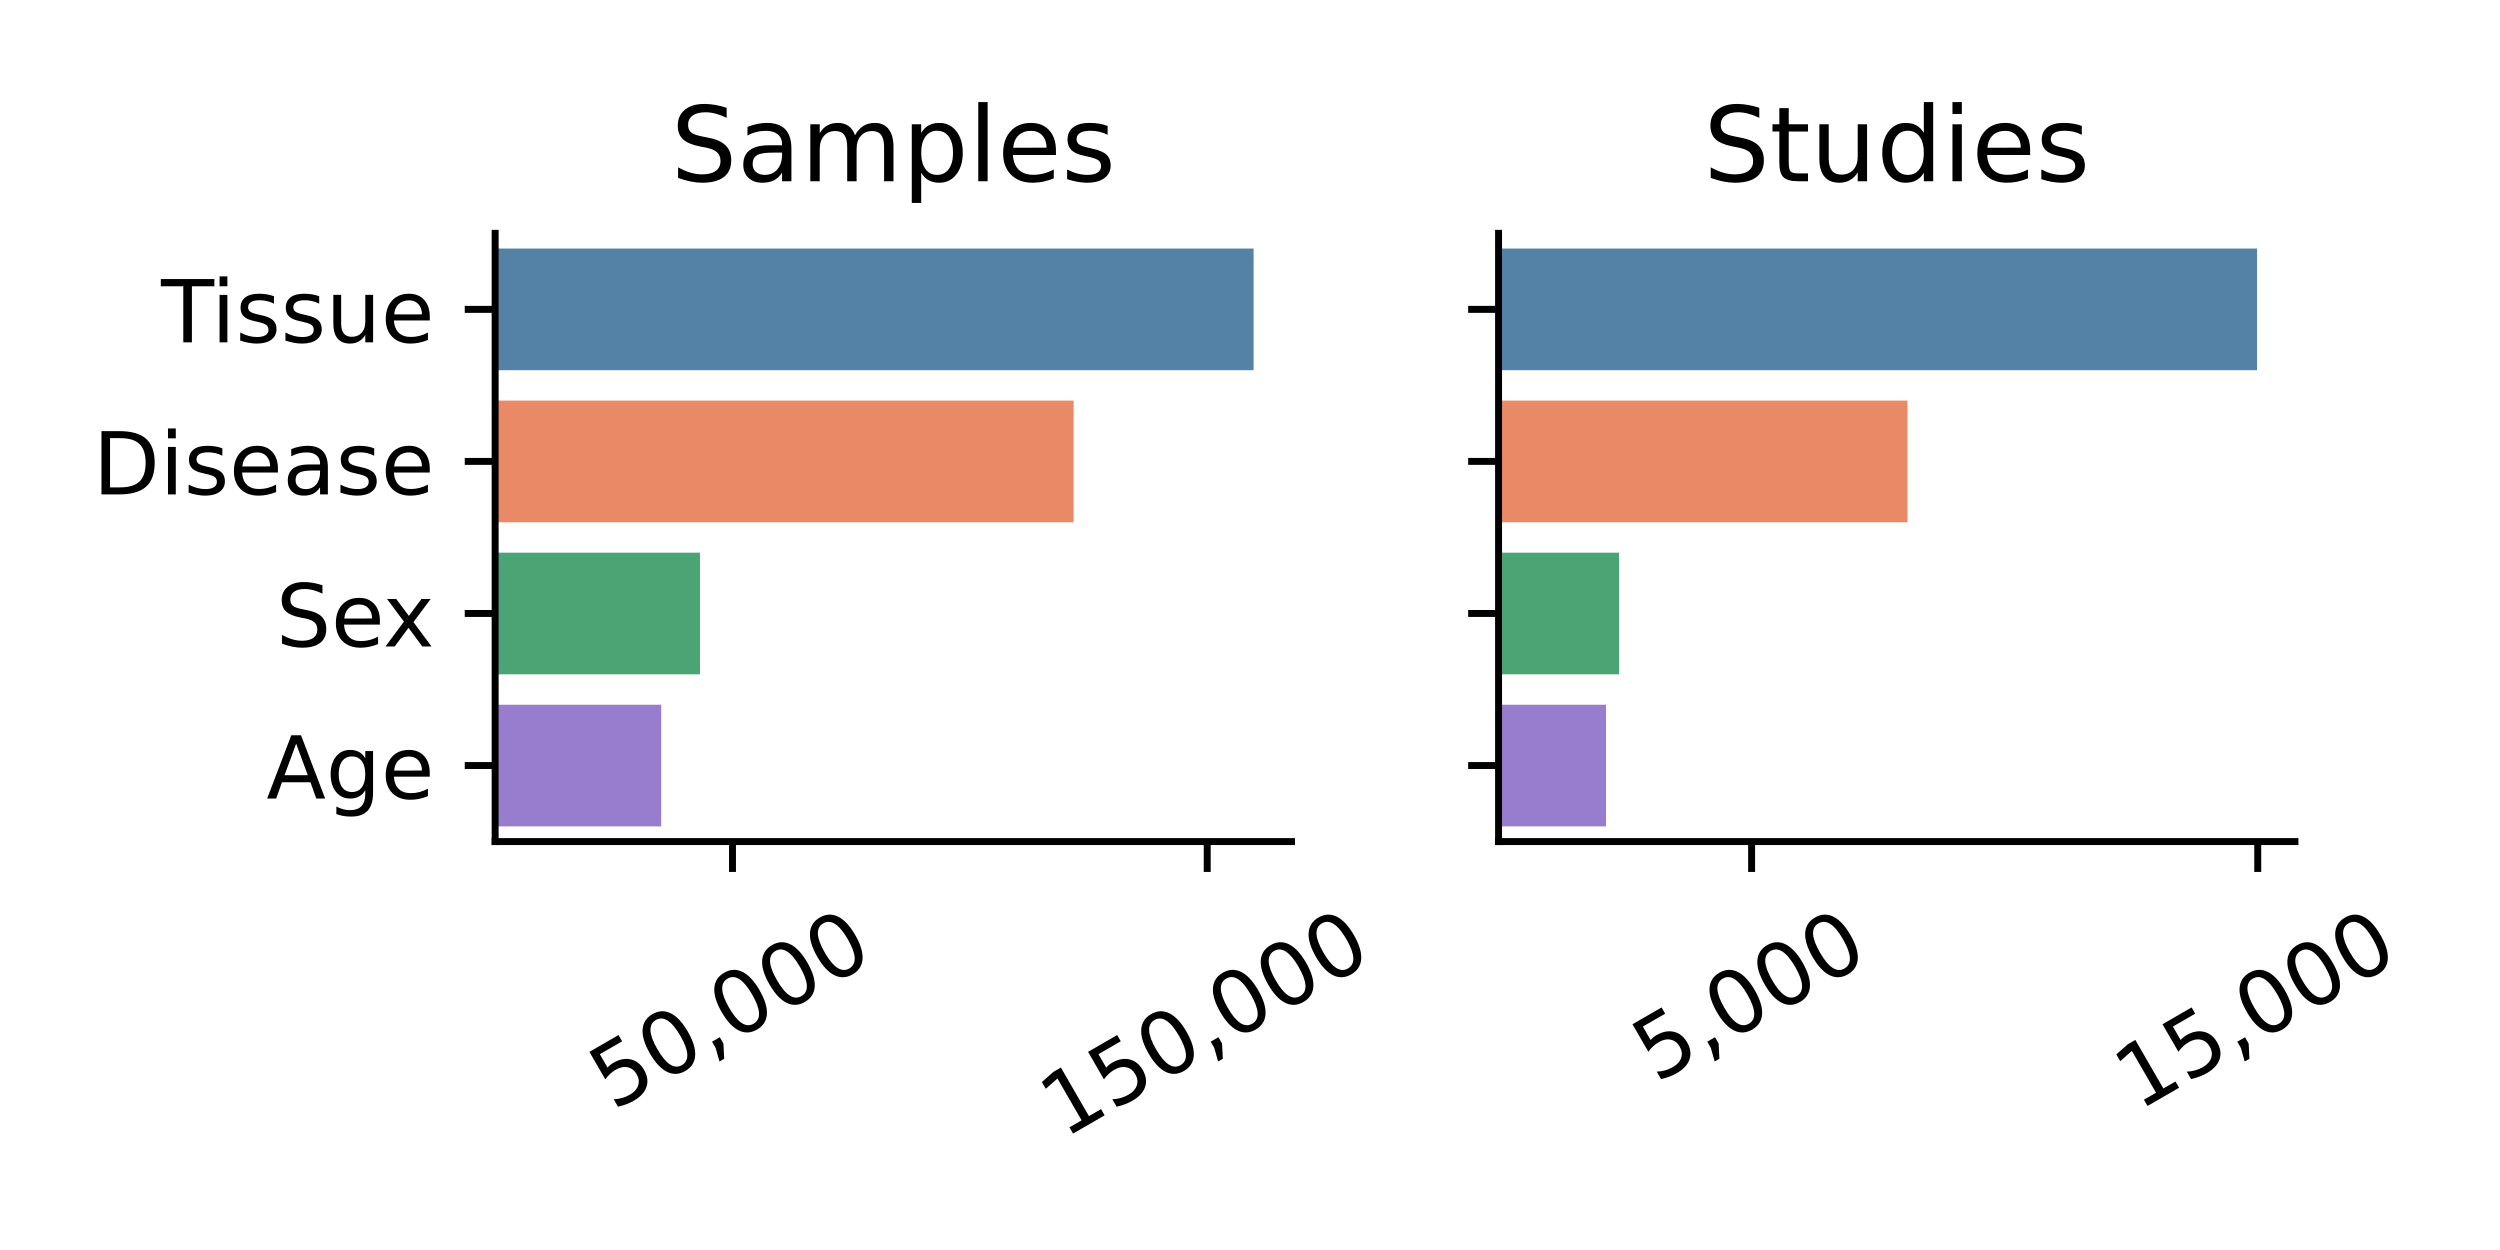
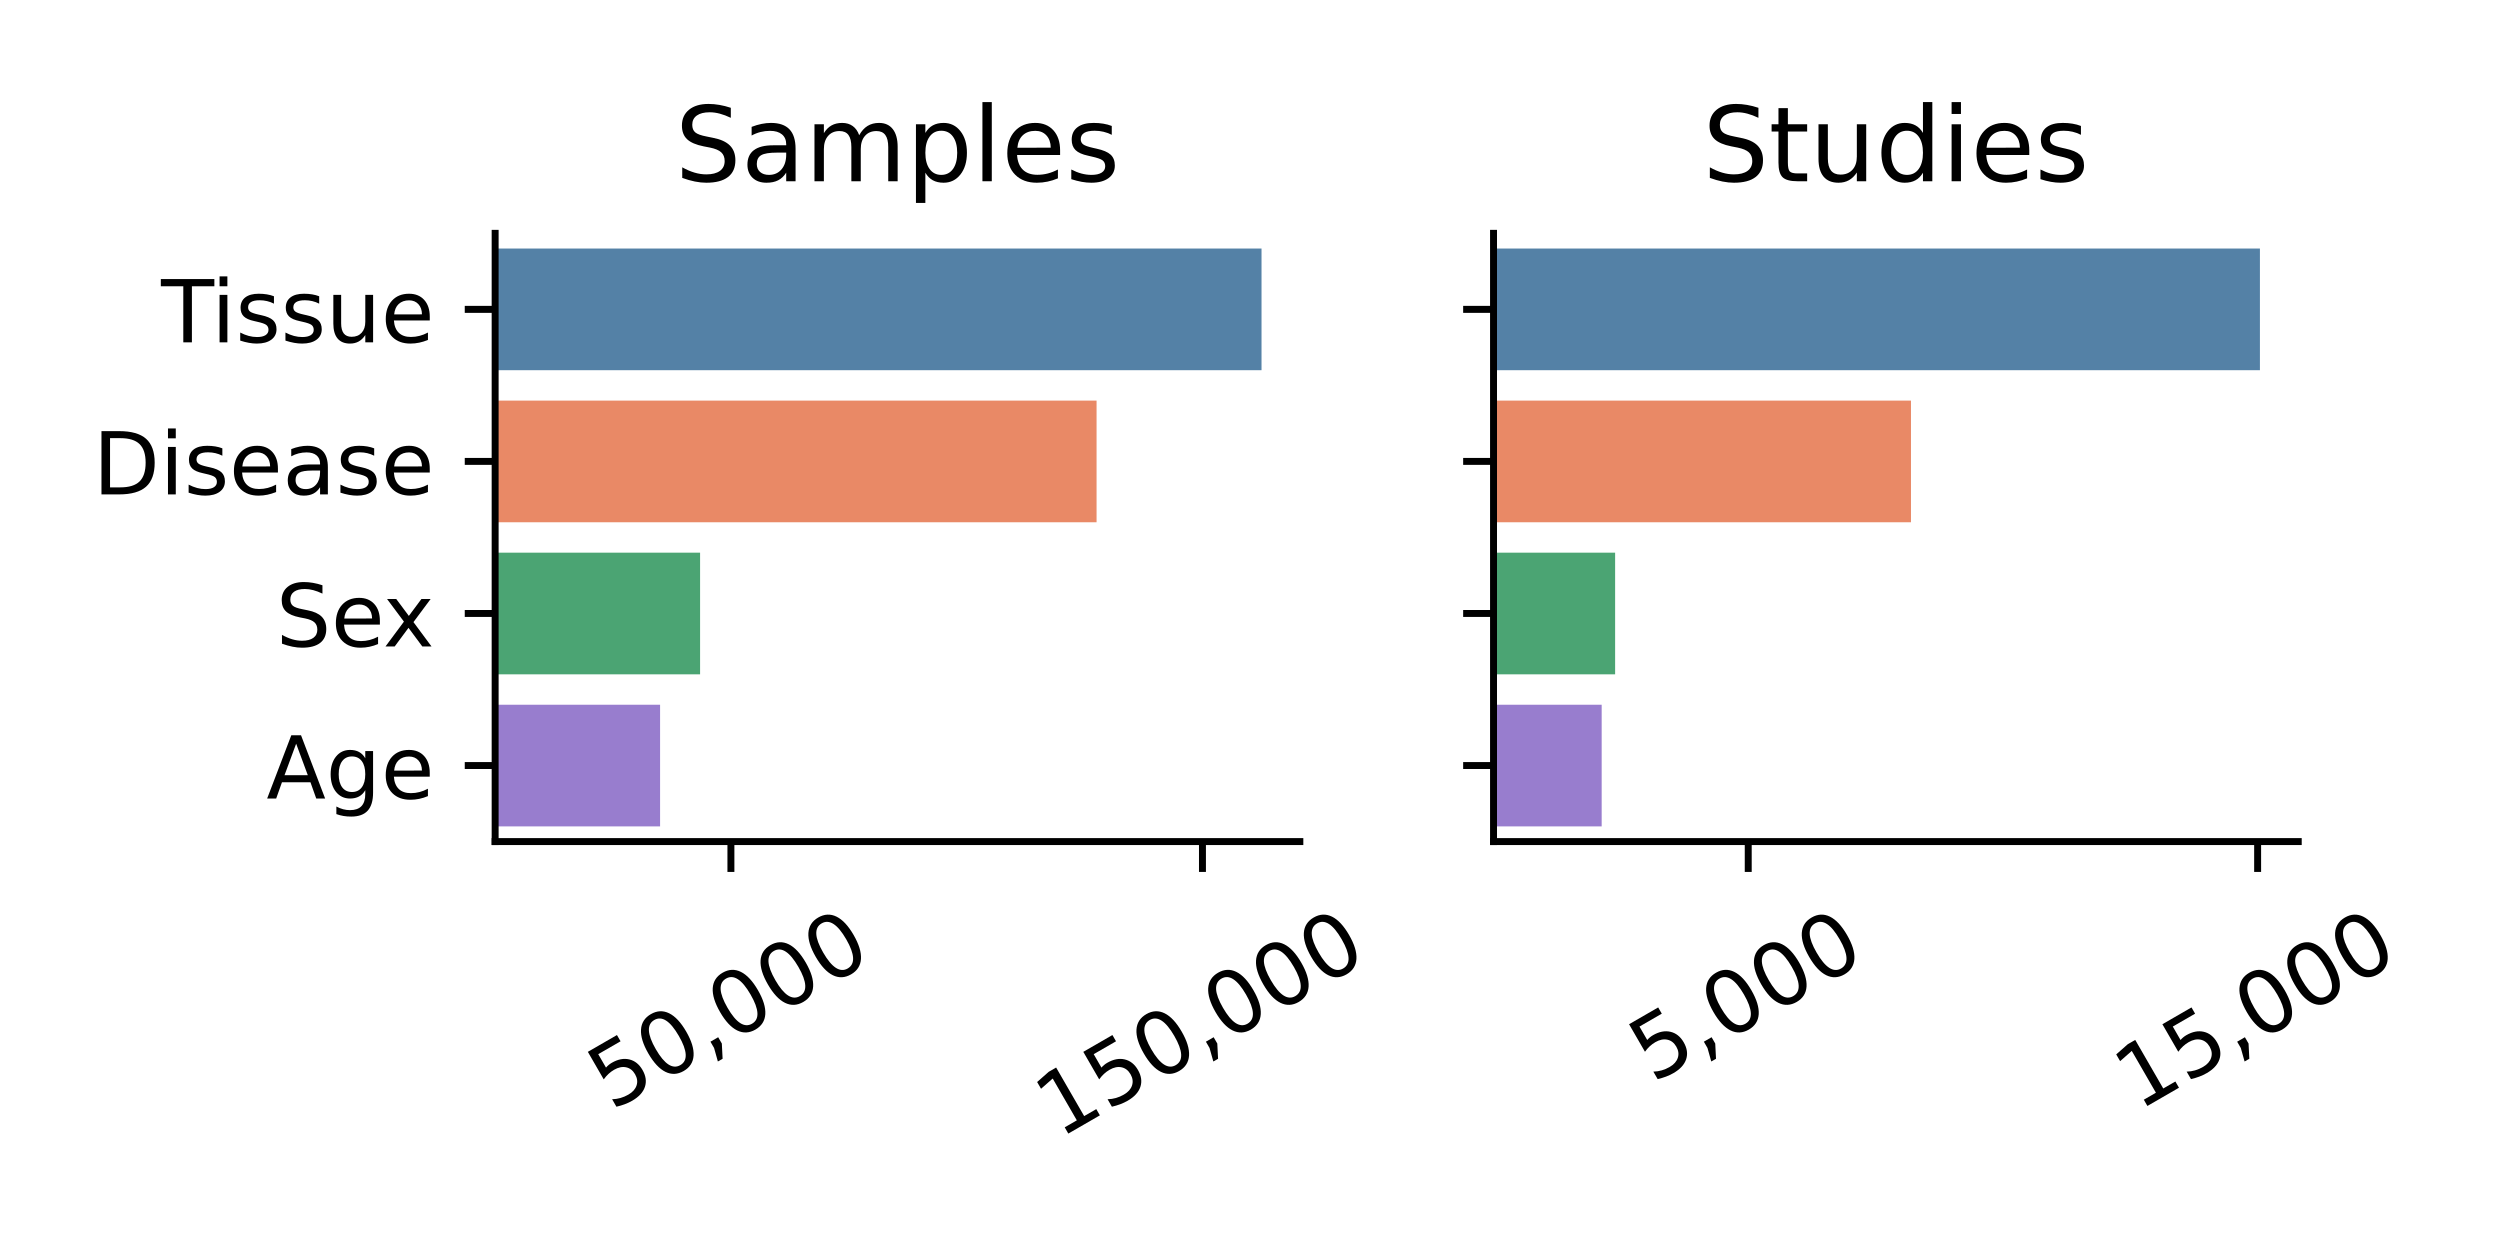
<svg xmlns="http://www.w3.org/2000/svg" xmlns:xlink="http://www.w3.org/1999/xlink" width="288pt" height="144pt" viewBox="0 0 288 144" version="1.1">
  <defs>
    <style type="text/css">*{stroke-linejoin: round; stroke-linecap: butt}</style>
  </defs>
  <g id="figure_1">
    <g id="patch_1">
      <path d="M 0 144  L 288 144  L 288 0  L 0 0  z " style="fill: #ffffff" />
    </g>
    <g id="axes_1">
      <g id="patch_2">
-         <path d="M 57.04 96.95  L 148.784 96.95  L 148.784 26.88  L 57.04 26.88  z " style="fill: #ffffff" />
+         <path d="M 57.04 96.95  L 149.743 96.95  L 149.743 26.88  L 57.04 26.88  z " style="fill: #ffffff" />
      </g>
      <g id="patch_3">
-         <path d="M 57.04 46.149  L 123.682 46.149  L 123.682 60.163  L 57.04 60.163  z " clip-path="url(#p91c35040ff)" style="fill: #e98966" />
+         <path d="M 57.04 46.149  L 126.325 46.149  L 126.325 60.163  L 57.04 60.163  z " clip-path="url(#p89454446f9)" style="fill: #e98966" />
      </g>
      <g id="patch_4">
-         <path d="M 57.04 28.632  L 144.415 28.632  L 144.415 42.646  L 57.04 42.646  z " clip-path="url(#p91c35040ff)" style="fill: #5481a6" />
+         <path d="M 57.04 28.632  L 145.328 28.632  L 145.328 42.646  L 57.04 42.646  z " clip-path="url(#p89454446f9)" style="fill: #5481a6" />
      </g>
      <g id="patch_5">
-         <path d="M 57.04 63.667  L 80.637 63.667  L 80.637 77.681  L 57.04 77.681  z " clip-path="url(#p91c35040ff)" style="fill: #4ba473" />
+         <path d="M 57.04 63.667  L 80.65 63.667  L 80.65 77.681  L 57.04 77.681  z " clip-path="url(#p89454446f9)" style="fill: #4ba473" />
      </g>
      <g id="patch_6">
-         <path d="M 57.04 81.185  L 76.17 81.185  L 76.17 95.199  L 57.04 95.199  z " clip-path="url(#p91c35040ff)" style="fill: #987dce" />
+         <path d="M 57.04 81.185  L 76.042 81.185  L 76.042 95.199  L 57.04 95.199  z " clip-path="url(#p89454446f9)" style="fill: #987dce" />
      </g>
      <g id="matplotlib.axis_1">
        <g id="xtick_1">
          <g id="line2d_1">
            <defs>
-               <path id="m2689fb03f3" d="M 0 0  L 0 3.5  " style="stroke: #000000; stroke-width: 0.8" />
+               <path id="mc52f94b5fb" d="M 0 0  L 0 3.5  " style="stroke: #000000; stroke-width: 0.8" />
            </defs>
            <g>
-               <use xlink:href="#m2689fb03f3" x="84.384" y="96.95" style="stroke: #000000; stroke-width: 0.8" />
+               <use xlink:href="#mc52f94b5fb" x="84.201" y="96.95" style="stroke: #000000; stroke-width: 0.8" />
            </g>
          </g>
          <g id="text_1">
-             <g transform="translate(70.61204 128.0262) rotate(-30) scale(0.1 -0.1)">
+             <g transform="translate(70.42927 128.0262) rotate(-30) scale(0.1 -0.1)">
              <defs>
                <path id="DejaVuSans-35" d="M 691 4666  L 3169 4666  L 3169 4134  L 1269 4134  L 1269 2991  Q 1406 3038 1543 3061  Q 1681 3084 1819 3084  Q 2600 3084 3056 2656  Q 3513 2228 3513 1497  Q 3513 744 3044 326  Q 2575 -91 1722 -91  Q 1428 -91 1123 -41  Q 819 9 494 109  L 494 744  Q 775 591 1075 516  Q 1375 441 1709 441  Q 2250 441 2565 725  Q 2881 1009 2881 1497  Q 2881 1984 2565 2268  Q 2250 2553 1709 2553  Q 1456 2553 1204 2497  Q 953 2441 691 2322  L 691 4666  z " transform="scale(0.015625)" />
                <path id="DejaVuSans-30" d="M 2034 4250  Q 1547 4250 1301 3770  Q 1056 3291 1056 2328  Q 1056 1369 1301 889  Q 1547 409 2034 409  Q 2525 409 2770 889  Q 3016 1369 3016 2328  Q 3016 3291 2770 3770  Q 2525 4250 2034 4250  z M 2034 4750  Q 2819 4750 3233 4129  Q 3647 3509 3647 2328  Q 3647 1150 3233 529  Q 2819 -91 2034 -91  Q 1250 -91 836 529  Q 422 1150 422 2328  Q 422 3509 836 4129  Q 1250 4750 2034 4750  z " transform="scale(0.015625)" />
                <path id="DejaVuSans-2c" d="M 750 794  L 1409 794  L 1409 256  L 897 -744  L 494 -744  L 750 256  L 750 794  z " transform="scale(0.015625)" />
              </defs>
              <use xlink:href="#DejaVuSans-35" />
              <use xlink:href="#DejaVuSans-30" transform="translate(63.62305 0)" />
              <use xlink:href="#DejaVuSans-2c" transform="translate(127.2461 0)" />
              <use xlink:href="#DejaVuSans-30" transform="translate(159.0332 0)" />
              <use xlink:href="#DejaVuSans-30" transform="translate(222.6562 0)" />
              <use xlink:href="#DejaVuSans-30" transform="translate(286.2793 0)" />
            </g>
          </g>
        </g>
        <g id="xtick_2">
          <g id="line2d_2">
            <g>
-               <use xlink:href="#m2689fb03f3" x="139.071" y="96.95" style="stroke: #000000; stroke-width: 0.8" />
+               <use xlink:href="#mc52f94b5fb" x="138.523" y="96.95" style="stroke: #000000; stroke-width: 0.8" />
            </g>
          </g>
          <g id="text_2">
-             <g transform="translate(122.5445 131.2075) rotate(-30) scale(0.1 -0.1)">
+             <g transform="translate(121.9962 131.2075) rotate(-30) scale(0.1 -0.1)">
              <defs>
                <path id="DejaVuSans-31" d="M 794 531  L 1825 531  L 1825 4091  L 703 3866  L 703 4441  L 1819 4666  L 2450 4666  L 2450 531  L 3481 531  L 3481 0  L 794 0  L 794 531  z " transform="scale(0.015625)" />
              </defs>
              <use xlink:href="#DejaVuSans-31" />
              <use xlink:href="#DejaVuSans-35" transform="translate(63.62305 0)" />
              <use xlink:href="#DejaVuSans-30" transform="translate(127.2461 0)" />
              <use xlink:href="#DejaVuSans-2c" transform="translate(190.8691 0)" />
              <use xlink:href="#DejaVuSans-30" transform="translate(222.6562 0)" />
              <use xlink:href="#DejaVuSans-30" transform="translate(286.2793 0)" />
              <use xlink:href="#DejaVuSans-30" transform="translate(349.9023 0)" />
            </g>
          </g>
        </g>
      </g>
      <g id="matplotlib.axis_2">
        <g id="ytick_1">
          <g id="line2d_3">
            <defs>
-               <path id="mc29e83eea6" d="M 0 0  L -3.5 0  " style="stroke: #000000; stroke-width: 0.8" />
+               <path id="m99dc9575dd" d="M 0 0  L -3.5 0  " style="stroke: #000000; stroke-width: 0.8" />
            </defs>
            <g>
-               <use xlink:href="#mc29e83eea6" x="57.04" y="35.639" style="stroke: #000000; stroke-width: 0.8" />
+               <use xlink:href="#m99dc9575dd" x="57.04" y="35.639" style="stroke: #000000; stroke-width: 0.8" />
            </g>
          </g>
          <g id="text_3">
            <g transform="translate(18.55719 39.43803) scale(0.1 -0.1)">
              <defs>
                <path id="DejaVuSans-54" d="M -19 4666  L 3928 4666  L 3928 4134  L 2272 4134  L 2272 0  L 1638 0  L 1638 4134  L -19 4134  L -19 4666  z " transform="scale(0.015625)" />
                <path id="DejaVuSans-69" d="M 603 3500  L 1178 3500  L 1178 0  L 603 0  L 603 3500  z M 603 4863  L 1178 4863  L 1178 4134  L 603 4134  L 603 4863  z " transform="scale(0.015625)" />
                <path id="DejaVuSans-73" d="M 2834 3397  L 2834 2853  Q 2591 2978 2328 3040  Q 2066 3103 1784 3103  Q 1356 3103 1142 2972  Q 928 2841 928 2578  Q 928 2378 1081 2264  Q 1234 2150 1697 2047  L 1894 2003  Q 2506 1872 2764 1633  Q 3022 1394 3022 966  Q 3022 478 2636 193  Q 2250 -91 1575 -91  Q 1294 -91 989 -36  Q 684 19 347 128  L 347 722  Q 666 556 975 473  Q 1284 391 1588 391  Q 1994 391 2212 530  Q 2431 669 2431 922  Q 2431 1156 2273 1281  Q 2116 1406 1581 1522  L 1381 1569  Q 847 1681 609 1914  Q 372 2147 372 2553  Q 372 3047 722 3315  Q 1072 3584 1716 3584  Q 2034 3584 2315 3537  Q 2597 3491 2834 3397  z " transform="scale(0.015625)" />
                <path id="DejaVuSans-75" d="M 544 1381  L 544 3500  L 1119 3500  L 1119 1403  Q 1119 906 1312 657  Q 1506 409 1894 409  Q 2359 409 2629 706  Q 2900 1003 2900 1516  L 2900 3500  L 3475 3500  L 3475 0  L 2900 0  L 2900 538  Q 2691 219 2414 64  Q 2138 -91 1772 -91  Q 1169 -91 856 284  Q 544 659 544 1381  z M 1991 3584  L 1991 3584  z " transform="scale(0.015625)" />
                <path id="DejaVuSans-65" d="M 3597 1894  L 3597 1613  L 953 1613  Q 991 1019 1311 708  Q 1631 397 2203 397  Q 2534 397 2845 478  Q 3156 559 3463 722  L 3463 178  Q 3153 47 2828 -22  Q 2503 -91 2169 -91  Q 1331 -91 842 396  Q 353 884 353 1716  Q 353 2575 817 3079  Q 1281 3584 2069 3584  Q 2775 3584 3186 3129  Q 3597 2675 3597 1894  z M 3022 2063  Q 3016 2534 2758 2815  Q 2500 3097 2075 3097  Q 1594 3097 1305 2825  Q 1016 2553 972 2059  L 3022 2063  z " transform="scale(0.015625)" />
              </defs>
              <use xlink:href="#DejaVuSans-54" />
              <use xlink:href="#DejaVuSans-69" transform="translate(57.95898 0)" />
              <use xlink:href="#DejaVuSans-73" transform="translate(85.74219 0)" />
              <use xlink:href="#DejaVuSans-73" transform="translate(137.8418 0)" />
              <use xlink:href="#DejaVuSans-75" transform="translate(189.9414 0)" />
              <use xlink:href="#DejaVuSans-65" transform="translate(253.3203 0)" />
            </g>
          </g>
        </g>
        <g id="ytick_2">
          <g id="line2d_4">
            <g>
-               <use xlink:href="#mc29e83eea6" x="57.04" y="53.156" style="stroke: #000000; stroke-width: 0.8" />
+               <use xlink:href="#m99dc9575dd" x="57.04" y="53.156" style="stroke: #000000; stroke-width: 0.8" />
            </g>
          </g>
          <g id="text_4">
            <g transform="translate(10.70875 56.95564) scale(0.1 -0.1)">
              <defs>
                <path id="DejaVuSans-44" d="M 1259 4147  L 1259 519  L 2022 519  Q 2988 519 3436 956  Q 3884 1394 3884 2338  Q 3884 3275 3436 3711  Q 2988 4147 2022 4147  L 1259 4147  z M 628 4666  L 1925 4666  Q 3281 4666 3915 4102  Q 4550 3538 4550 2338  Q 4550 1131 3912 565  Q 3275 0 1925 0  L 628 0  L 628 4666  z " transform="scale(0.015625)" />
                <path id="DejaVuSans-61" d="M 2194 1759  Q 1497 1759 1228 1600  Q 959 1441 959 1056  Q 959 750 1161 570  Q 1363 391 1709 391  Q 2188 391 2477 730  Q 2766 1069 2766 1631  L 2766 1759  L 2194 1759  z M 3341 1997  L 3341 0  L 2766 0  L 2766 531  Q 2569 213 2275 61  Q 1981 -91 1556 -91  Q 1019 -91 701 211  Q 384 513 384 1019  Q 384 1609 779 1909  Q 1175 2209 1959 2209  L 2766 2209  L 2766 2266  Q 2766 2663 2505 2880  Q 2244 3097 1772 3097  Q 1472 3097 1187 3025  Q 903 2953 641 2809  L 641 3341  Q 956 3463 1253 3523  Q 1550 3584 1831 3584  Q 2591 3584 2966 3190  Q 3341 2797 3341 1997  z " transform="scale(0.015625)" />
              </defs>
              <use xlink:href="#DejaVuSans-44" />
              <use xlink:href="#DejaVuSans-69" transform="translate(77.00195 0)" />
              <use xlink:href="#DejaVuSans-73" transform="translate(104.7852 0)" />
              <use xlink:href="#DejaVuSans-65" transform="translate(156.8848 0)" />
              <use xlink:href="#DejaVuSans-61" transform="translate(218.4082 0)" />
              <use xlink:href="#DejaVuSans-73" transform="translate(279.6875 0)" />
              <use xlink:href="#DejaVuSans-65" transform="translate(331.7871 0)" />
            </g>
          </g>
        </g>
        <g id="ytick_3">
          <g id="line2d_5">
            <g>
-               <use xlink:href="#mc29e83eea6" x="57.04" y="70.674" style="stroke: #000000; stroke-width: 0.8" />
+               <use xlink:href="#m99dc9575dd" x="57.04" y="70.674" style="stroke: #000000; stroke-width: 0.8" />
            </g>
          </g>
          <g id="text_5">
            <g transform="translate(31.79469 74.47326) scale(0.1 -0.1)">
              <defs>
                <path id="DejaVuSans-53" d="M 3425 4513  L 3425 3897  Q 3066 4069 2747 4153  Q 2428 4238 2131 4238  Q 1616 4238 1336 4038  Q 1056 3838 1056 3469  Q 1056 3159 1242 3001  Q 1428 2844 1947 2747  L 2328 2669  Q 3034 2534 3370 2195  Q 3706 1856 3706 1288  Q 3706 609 3251 259  Q 2797 -91 1919 -91  Q 1588 -91 1214 -16  Q 841 59 441 206  L 441 856  Q 825 641 1194 531  Q 1563 422 1919 422  Q 2459 422 2753 634  Q 3047 847 3047 1241  Q 3047 1584 2836 1778  Q 2625 1972 2144 2069  L 1759 2144  Q 1053 2284 737 2584  Q 422 2884 422 3419  Q 422 4038 858 4394  Q 1294 4750 2059 4750  Q 2388 4750 2728 4690  Q 3069 4631 3425 4513  z " transform="scale(0.015625)" />
                <path id="DejaVuSans-78" d="M 3513 3500  L 2247 1797  L 3578 0  L 2900 0  L 1881 1375  L 863 0  L 184 0  L 1544 1831  L 300 3500  L 978 3500  L 1906 2253  L 2834 3500  L 3513 3500  z " transform="scale(0.015625)" />
              </defs>
              <use xlink:href="#DejaVuSans-53" />
              <use xlink:href="#DejaVuSans-65" transform="translate(63.47656 0)" />
              <use xlink:href="#DejaVuSans-78" transform="translate(123.25 0)" />
            </g>
          </g>
        </g>
        <g id="ytick_4">
          <g id="line2d_6">
            <g>
-               <use xlink:href="#mc29e83eea6" x="57.04" y="88.192" style="stroke: #000000; stroke-width: 0.8" />
+               <use xlink:href="#m99dc9575dd" x="57.04" y="88.192" style="stroke: #000000; stroke-width: 0.8" />
            </g>
          </g>
          <g id="text_6">
            <g transform="translate(30.69781 91.99088) scale(0.1 -0.1)">
              <defs>
                <path id="DejaVuSans-41" d="M 2188 4044  L 1331 1722  L 3047 1722  L 2188 4044  z M 1831 4666  L 2547 4666  L 4325 0  L 3669 0  L 3244 1197  L 1141 1197  L 716 0  L 50 0  L 1831 4666  z " transform="scale(0.015625)" />
                <path id="DejaVuSans-67" d="M 2906 1791  Q 2906 2416 2648 2759  Q 2391 3103 1925 3103  Q 1463 3103 1205 2759  Q 947 2416 947 1791  Q 947 1169 1205 825  Q 1463 481 1925 481  Q 2391 481 2648 825  Q 2906 1169 2906 1791  z M 3481 434  Q 3481 -459 3084 -895  Q 2688 -1331 1869 -1331  Q 1566 -1331 1297 -1286  Q 1028 -1241 775 -1147  L 775 -588  Q 1028 -725 1275 -790  Q 1522 -856 1778 -856  Q 2344 -856 2625 -561  Q 2906 -266 2906 331  L 2906 616  Q 2728 306 2450 153  Q 2172 0 1784 0  Q 1141 0 747 490  Q 353 981 353 1791  Q 353 2603 747 3093  Q 1141 3584 1784 3584  Q 2172 3584 2450 3431  Q 2728 3278 2906 2969  L 2906 3500  L 3481 3500  L 3481 434  z " transform="scale(0.015625)" />
              </defs>
              <use xlink:href="#DejaVuSans-41" />
              <use xlink:href="#DejaVuSans-67" transform="translate(68.4082 0)" />
              <use xlink:href="#DejaVuSans-65" transform="translate(131.8848 0)" />
            </g>
          </g>
        </g>
      </g>
      <g id="line2d_7">
-         <path clip-path="url(#p91c35040ff)" style="fill: none; stroke: #424242; stroke-width: 2.25; stroke-linecap: square" />
+         <path clip-path="url(#p89454446f9)" style="fill: none; stroke: #424242; stroke-width: 2.25; stroke-linecap: square" />
      </g>
      <g id="line2d_8">
-         <path clip-path="url(#p91c35040ff)" style="fill: none; stroke: #424242; stroke-width: 2.25; stroke-linecap: square" />
+         <path clip-path="url(#p89454446f9)" style="fill: none; stroke: #424242; stroke-width: 2.25; stroke-linecap: square" />
      </g>
      <g id="line2d_9">
-         <path clip-path="url(#p91c35040ff)" style="fill: none; stroke: #424242; stroke-width: 2.25; stroke-linecap: square" />
+         <path clip-path="url(#p89454446f9)" style="fill: none; stroke: #424242; stroke-width: 2.25; stroke-linecap: square" />
      </g>
      <g id="line2d_10">
-         <path clip-path="url(#p91c35040ff)" style="fill: none; stroke: #424242; stroke-width: 2.25; stroke-linecap: square" />
+         <path clip-path="url(#p89454446f9)" style="fill: none; stroke: #424242; stroke-width: 2.25; stroke-linecap: square" />
      </g>
      <g id="patch_7">
        <path d="M 57.04 96.95  L 57.04 26.88  " style="fill: none; stroke: #000000; stroke-width: 0.8; stroke-linejoin: miter; stroke-linecap: square" />
      </g>
      <g id="patch_8">
-         <path d="M 57.04 96.95  L 148.784 96.95  " style="fill: none; stroke: #000000; stroke-width: 0.8; stroke-linejoin: miter; stroke-linecap: square" />
+         <path d="M 57.04 96.95  L 149.743 96.95  " style="fill: none; stroke: #000000; stroke-width: 0.8; stroke-linejoin: miter; stroke-linecap: square" />
      </g>
      <g id="text_7">
-         <g transform="translate(77.28827 20.88) scale(0.12 -0.12)">
+         <g transform="translate(77.76764 20.88) scale(0.12 -0.12)">
          <defs>
            <path id="DejaVuSans-6d" d="M 3328 2828  Q 3544 3216 3844 3400  Q 4144 3584 4550 3584  Q 5097 3584 5394 3201  Q 5691 2819 5691 2113  L 5691 0  L 5113 0  L 5113 2094  Q 5113 2597 4934 2840  Q 4756 3084 4391 3084  Q 3944 3084 3684 2787  Q 3425 2491 3425 1978  L 3425 0  L 2847 0  L 2847 2094  Q 2847 2600 2669 2842  Q 2491 3084 2119 3084  Q 1678 3084 1418 2786  Q 1159 2488 1159 1978  L 1159 0  L 581 0  L 581 3500  L 1159 3500  L 1159 2956  Q 1356 3278 1631 3431  Q 1906 3584 2284 3584  Q 2666 3584 2933 3390  Q 3200 3197 3328 2828  z " transform="scale(0.015625)" />
            <path id="DejaVuSans-70" d="M 1159 525  L 1159 -1331  L 581 -1331  L 581 3500  L 1159 3500  L 1159 2969  Q 1341 3281 1617 3432  Q 1894 3584 2278 3584  Q 2916 3584 3314 3078  Q 3713 2572 3713 1747  Q 3713 922 3314 415  Q 2916 -91 2278 -91  Q 1894 -91 1617 61  Q 1341 213 1159 525  z M 3116 1747  Q 3116 2381 2855 2742  Q 2594 3103 2138 3103  Q 1681 3103 1420 2742  Q 1159 2381 1159 1747  Q 1159 1113 1420 752  Q 1681 391 2138 391  Q 2594 391 2855 752  Q 3116 1113 3116 1747  z " transform="scale(0.015625)" />
            <path id="DejaVuSans-6c" d="M 603 4863  L 1178 4863  L 1178 0  L 603 0  L 603 4863  z " transform="scale(0.015625)" />
          </defs>
          <use xlink:href="#DejaVuSans-53" />
          <use xlink:href="#DejaVuSans-61" transform="translate(63.47656 0)" />
          <use xlink:href="#DejaVuSans-6d" transform="translate(124.7559 0)" />
          <use xlink:href="#DejaVuSans-70" transform="translate(222.168 0)" />
          <use xlink:href="#DejaVuSans-6c" transform="translate(285.6445 0)" />
          <use xlink:href="#DejaVuSans-65" transform="translate(313.4277 0)" />
          <use xlink:href="#DejaVuSans-73" transform="translate(374.9512 0)" />
        </g>
      </g>
    </g>
    <g id="axes_2">
      <g id="patch_9">
-         <path d="M 172.634 96.95  L 264.378 96.95  L 264.378 26.88  L 172.634 26.88  z " style="fill: #ffffff" />
+         <path d="M 172.055 96.95  L 264.757 96.95  L 264.757 26.88  L 172.055 26.88  z " style="fill: #ffffff" />
      </g>
      <g id="patch_10">
-         <path d="M 172.634 46.149  L 219.744 46.149  L 219.744 60.163  L 172.634 60.163  z " clip-path="url(#p3f87a982ce)" style="fill: #e98966" />
+         <path d="M 172.055 46.149  L 220.145 46.149  L 220.145 60.163  L 172.055 60.163  z " clip-path="url(#p637c99e1db)" style="fill: #e98966" />
      </g>
      <g id="patch_11">
-         <path d="M 172.634 28.632  L 260.009 28.632  L 260.009 42.646  L 172.634 42.646  z " clip-path="url(#p3f87a982ce)" style="fill: #5481a6" />
+         <path d="M 172.055 28.632  L 260.343 28.632  L 260.343 42.646  L 172.055 42.646  z " clip-path="url(#p637c99e1db)" style="fill: #5481a6" />
      </g>
      <g id="patch_12">
-         <path d="M 172.634 63.667  L 186.516 63.667  L 186.516 77.681  L 172.634 77.681  z " clip-path="url(#p3f87a982ce)" style="fill: #4ba473" />
+         <path d="M 172.055 63.667  L 186.062 63.667  L 186.062 77.681  L 172.055 77.681  z " clip-path="url(#p637c99e1db)" style="fill: #4ba473" />
      </g>
      <g id="patch_13">
-         <path d="M 172.634 81.185  L 185.012 81.185  L 185.012 95.199  L 172.634 95.199  z " clip-path="url(#p3f87a982ce)" style="fill: #987dce" />
+         <path d="M 172.055 81.185  L 184.513 81.185  L 184.513 95.199  L 172.055 95.199  z " clip-path="url(#p637c99e1db)" style="fill: #987dce" />
      </g>
      <g id="matplotlib.axis_3">
        <g id="xtick_3">
          <g id="line2d_11">
            <g>
-               <use xlink:href="#m2689fb03f3" x="201.786" y="96.95" style="stroke: #000000; stroke-width: 0.8" />
+               <use xlink:href="#mc52f94b5fb" x="201.396" y="96.95" style="stroke: #000000; stroke-width: 0.8" />
            </g>
          </g>
          <g id="text_8">
-             <g transform="translate(190.7697 124.845) rotate(-30) scale(0.1 -0.1)">
+             <g transform="translate(190.3793 124.845) rotate(-30) scale(0.1 -0.1)">
              <use xlink:href="#DejaVuSans-35" />
              <use xlink:href="#DejaVuSans-2c" transform="translate(63.62305 0)" />
              <use xlink:href="#DejaVuSans-30" transform="translate(95.41016 0)" />
              <use xlink:href="#DejaVuSans-30" transform="translate(159.0332 0)" />
              <use xlink:href="#DejaVuSans-30" transform="translate(222.6562 0)" />
            </g>
          </g>
        </g>
        <g id="xtick_4">
          <g id="line2d_12">
            <g>
-               <use xlink:href="#m2689fb03f3" x="260.091" y="96.95" style="stroke: #000000; stroke-width: 0.8" />
+               <use xlink:href="#mc52f94b5fb" x="260.079" y="96.95" style="stroke: #000000; stroke-width: 0.8" />
            </g>
          </g>
          <g id="text_9">
-             <g transform="translate(246.3192 128.0262) rotate(-30) scale(0.1 -0.1)">
+             <g transform="translate(246.3071 128.0262) rotate(-30) scale(0.1 -0.1)">
              <use xlink:href="#DejaVuSans-31" />
              <use xlink:href="#DejaVuSans-35" transform="translate(63.62305 0)" />
              <use xlink:href="#DejaVuSans-2c" transform="translate(127.2461 0)" />
              <use xlink:href="#DejaVuSans-30" transform="translate(159.0332 0)" />
              <use xlink:href="#DejaVuSans-30" transform="translate(222.6562 0)" />
              <use xlink:href="#DejaVuSans-30" transform="translate(286.2793 0)" />
            </g>
          </g>
        </g>
      </g>
      <g id="matplotlib.axis_4">
        <g id="ytick_5">
          <g id="line2d_13">
            <g>
-               <use xlink:href="#mc29e83eea6" x="172.634" y="35.639" style="stroke: #000000; stroke-width: 0.8" />
+               <use xlink:href="#m99dc9575dd" x="172.055" y="35.639" style="stroke: #000000; stroke-width: 0.8" />
            </g>
          </g>
        </g>
        <g id="ytick_6">
          <g id="line2d_14">
            <g>
-               <use xlink:href="#mc29e83eea6" x="172.634" y="53.156" style="stroke: #000000; stroke-width: 0.8" />
+               <use xlink:href="#m99dc9575dd" x="172.055" y="53.156" style="stroke: #000000; stroke-width: 0.8" />
            </g>
          </g>
        </g>
        <g id="ytick_7">
          <g id="line2d_15">
            <g>
-               <use xlink:href="#mc29e83eea6" x="172.634" y="70.674" style="stroke: #000000; stroke-width: 0.8" />
+               <use xlink:href="#m99dc9575dd" x="172.055" y="70.674" style="stroke: #000000; stroke-width: 0.8" />
            </g>
          </g>
        </g>
        <g id="ytick_8">
          <g id="line2d_16">
            <g>
-               <use xlink:href="#mc29e83eea6" x="172.634" y="88.192" style="stroke: #000000; stroke-width: 0.8" />
+               <use xlink:href="#m99dc9575dd" x="172.055" y="88.192" style="stroke: #000000; stroke-width: 0.8" />
            </g>
          </g>
        </g>
      </g>
      <g id="line2d_17">
-         <path clip-path="url(#p3f87a982ce)" style="fill: none; stroke: #424242; stroke-width: 2.25; stroke-linecap: square" />
+         <path clip-path="url(#p637c99e1db)" style="fill: none; stroke: #424242; stroke-width: 2.25; stroke-linecap: square" />
      </g>
      <g id="line2d_18">
-         <path clip-path="url(#p3f87a982ce)" style="fill: none; stroke: #424242; stroke-width: 2.25; stroke-linecap: square" />
+         <path clip-path="url(#p637c99e1db)" style="fill: none; stroke: #424242; stroke-width: 2.25; stroke-linecap: square" />
      </g>
      <g id="line2d_19">
-         <path clip-path="url(#p3f87a982ce)" style="fill: none; stroke: #424242; stroke-width: 2.25; stroke-linecap: square" />
+         <path clip-path="url(#p637c99e1db)" style="fill: none; stroke: #424242; stroke-width: 2.25; stroke-linecap: square" />
      </g>
      <g id="line2d_20">
-         <path clip-path="url(#p3f87a982ce)" style="fill: none; stroke: #424242; stroke-width: 2.25; stroke-linecap: square" />
+         <path clip-path="url(#p637c99e1db)" style="fill: none; stroke: #424242; stroke-width: 2.25; stroke-linecap: square" />
      </g>
      <g id="patch_14">
-         <path d="M 172.634 96.95  L 172.634 26.88  " style="fill: none; stroke: #000000; stroke-width: 0.8; stroke-linejoin: miter; stroke-linecap: square" />
+         <path d="M 172.055 96.95  L 172.055 26.88  " style="fill: none; stroke: #000000; stroke-width: 0.8; stroke-linejoin: miter; stroke-linecap: square" />
      </g>
      <g id="patch_15">
-         <path d="M 172.634 96.95  L 264.378 96.95  " style="fill: none; stroke: #000000; stroke-width: 0.8; stroke-linejoin: miter; stroke-linecap: square" />
+         <path d="M 172.055 96.95  L 264.757 96.95  " style="fill: none; stroke: #000000; stroke-width: 0.8; stroke-linejoin: miter; stroke-linecap: square" />
      </g>
      <g id="text_10">
-         <g transform="translate(196.2488 20.88) scale(0.12 -0.12)">
+         <g transform="translate(196.1487 20.88) scale(0.12 -0.12)">
          <defs>
            <path id="DejaVuSans-74" d="M 1172 4494  L 1172 3500  L 2356 3500  L 2356 3053  L 1172 3053  L 1172 1153  Q 1172 725 1289 603  Q 1406 481 1766 481  L 2356 481  L 2356 0  L 1766 0  Q 1100 0 847 248  Q 594 497 594 1153  L 594 3053  L 172 3053  L 172 3500  L 594 3500  L 594 4494  L 1172 4494  z " transform="scale(0.015625)" />
            <path id="DejaVuSans-64" d="M 2906 2969  L 2906 4863  L 3481 4863  L 3481 0  L 2906 0  L 2906 525  Q 2725 213 2448 61  Q 2172 -91 1784 -91  Q 1150 -91 751 415  Q 353 922 353 1747  Q 353 2572 751 3078  Q 1150 3584 1784 3584  Q 2172 3584 2448 3432  Q 2725 3281 2906 2969  z M 947 1747  Q 947 1113 1208 752  Q 1469 391 1925 391  Q 2381 391 2643 752  Q 2906 1113 2906 1747  Q 2906 2381 2643 2742  Q 2381 3103 1925 3103  Q 1469 3103 1208 2742  Q 947 2381 947 1747  z " transform="scale(0.015625)" />
          </defs>
          <use xlink:href="#DejaVuSans-53" />
          <use xlink:href="#DejaVuSans-74" transform="translate(63.47656 0)" />
          <use xlink:href="#DejaVuSans-75" transform="translate(102.6855 0)" />
          <use xlink:href="#DejaVuSans-64" transform="translate(166.0645 0)" />
          <use xlink:href="#DejaVuSans-69" transform="translate(229.541 0)" />
          <use xlink:href="#DejaVuSans-65" transform="translate(257.3242 0)" />
          <use xlink:href="#DejaVuSans-73" transform="translate(318.8477 0)" />
        </g>
      </g>
    </g>
  </g>
  <defs>
-     <clipPath id="p91c35040ff">
-       <rect x="57.04" y="26.88" width="91.744" height="70.07" />
+     <clipPath id="p89454446f9">
+       <rect x="57.04" y="26.88" width="92.703" height="70.07" />
    </clipPath>
-     <clipPath id="p3f87a982ce">
-       <rect x="172.634" y="26.88" width="91.744" height="70.07" />
+     <clipPath id="p637c99e1db">
+       <rect x="172.055" y="26.88" width="92.703" height="70.07" />
    </clipPath>
  </defs>
</svg>
